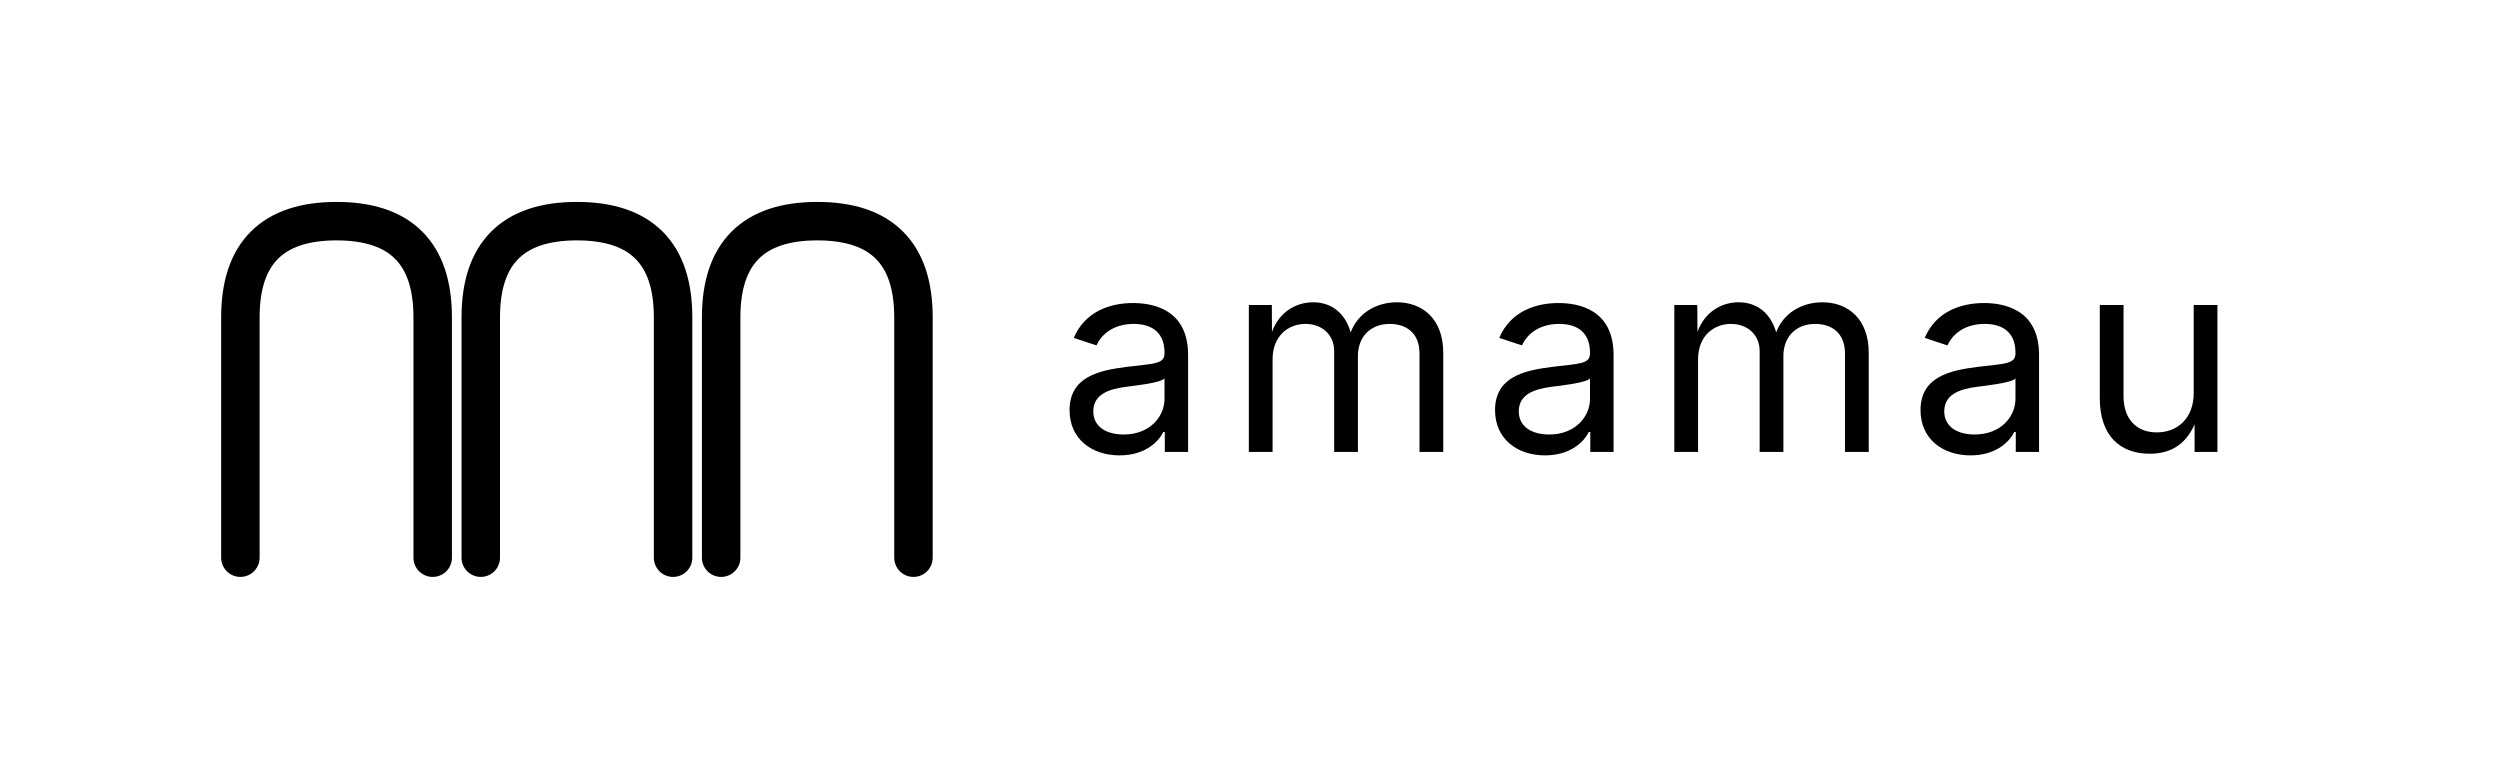
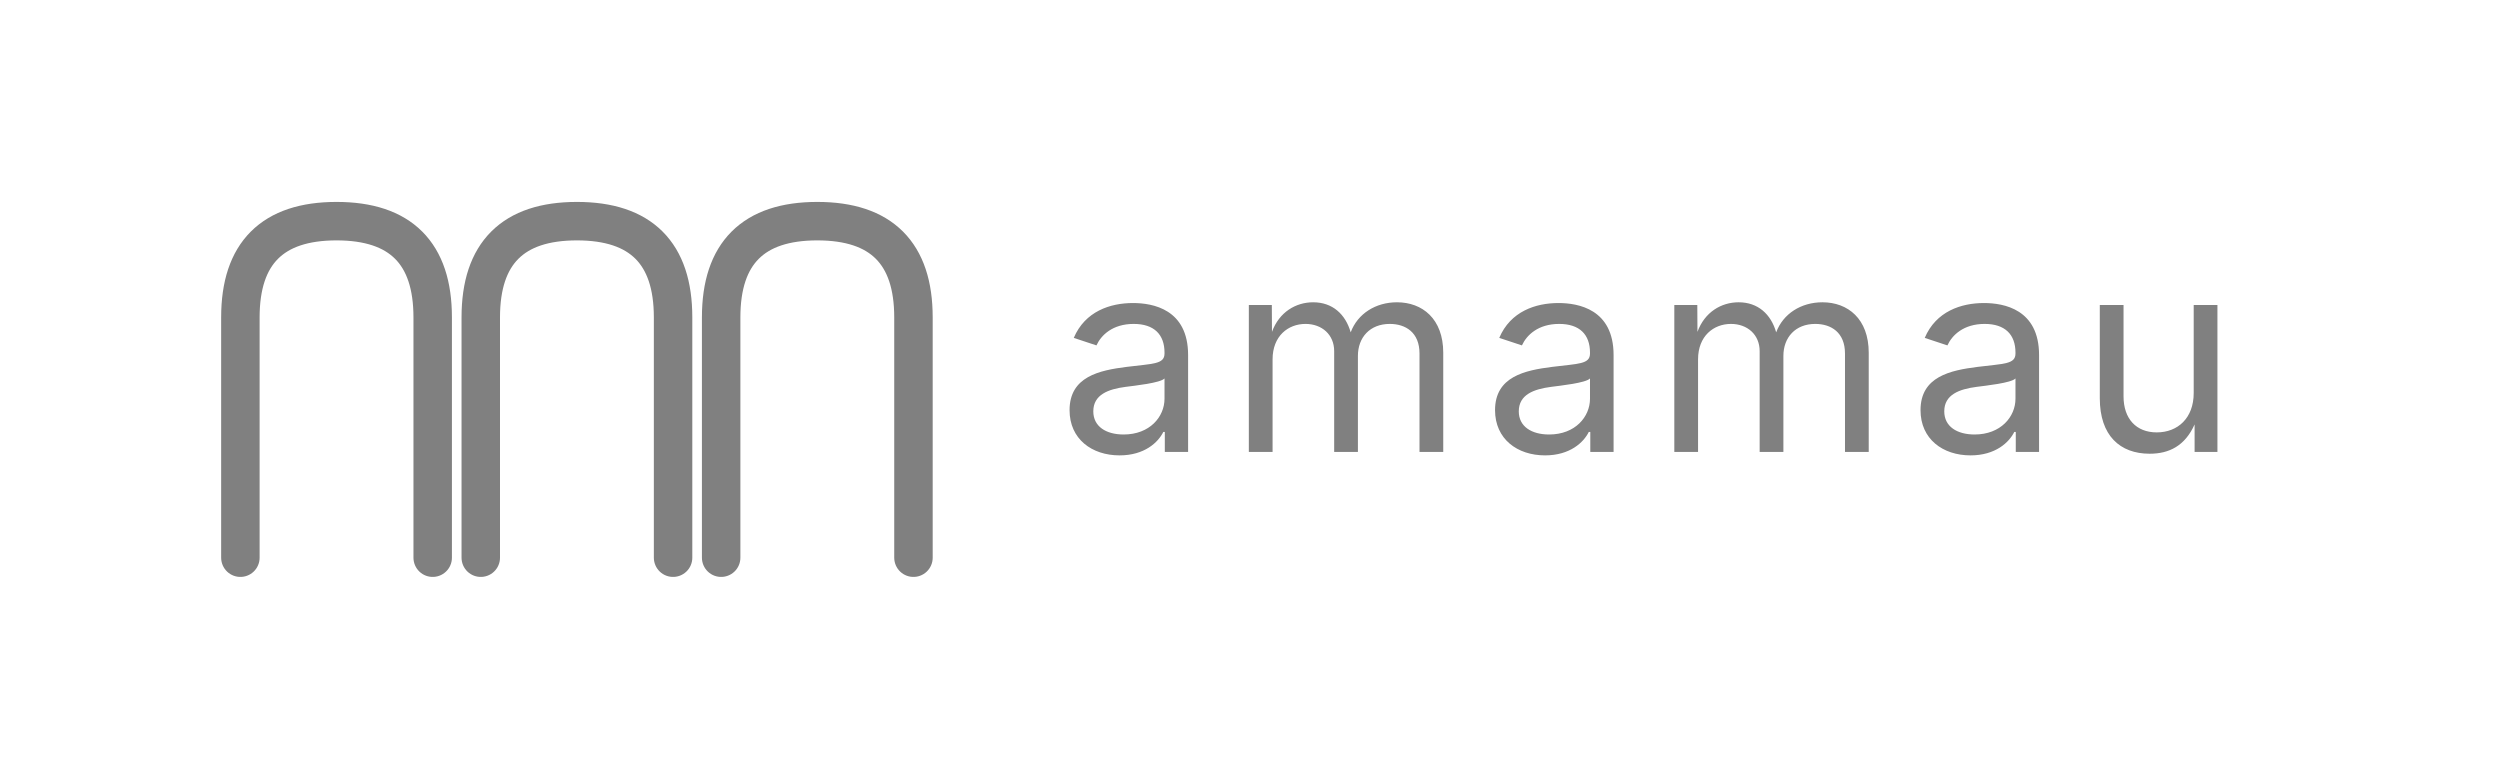
<svg xmlns="http://www.w3.org/2000/svg" width="260" height="80" viewBox="0 0 260 80">
  <rect width="260" height="80" fill="none" />
-   <g transform="translate(20,18)" fill="none" stroke="#000000" stroke-width="4" stroke-linecap="round">
+   <g transform="translate(20,18)" fill="none" stroke="#808080" stroke-width="4" stroke-linecap="round">
    <path d="M5 40 V15 Q5 5 15 5 Q25 5 25 15 V40" />
    <path d="M30 40 V15 Q30 5 40 5 Q50 5 50 15 V40" />
    <path d="M55 40 V15 Q55 5 65 5 Q75 5 75 15 V40" />
  </g>
-   <text x="110" y="47" fill="#000000" font-size="28" letter-spacing="2" font-family="system-ui, -apple-system, BlinkMacSystemFont, 'Segoe UI', sans-serif">
+   <text x="110" y="47" fill="#808080" font-size="28" letter-spacing="2" font-family="system-ui, -apple-system, BlinkMacSystemFont, 'Segoe UI', sans-serif">
    amamau
  </text>
</svg>
